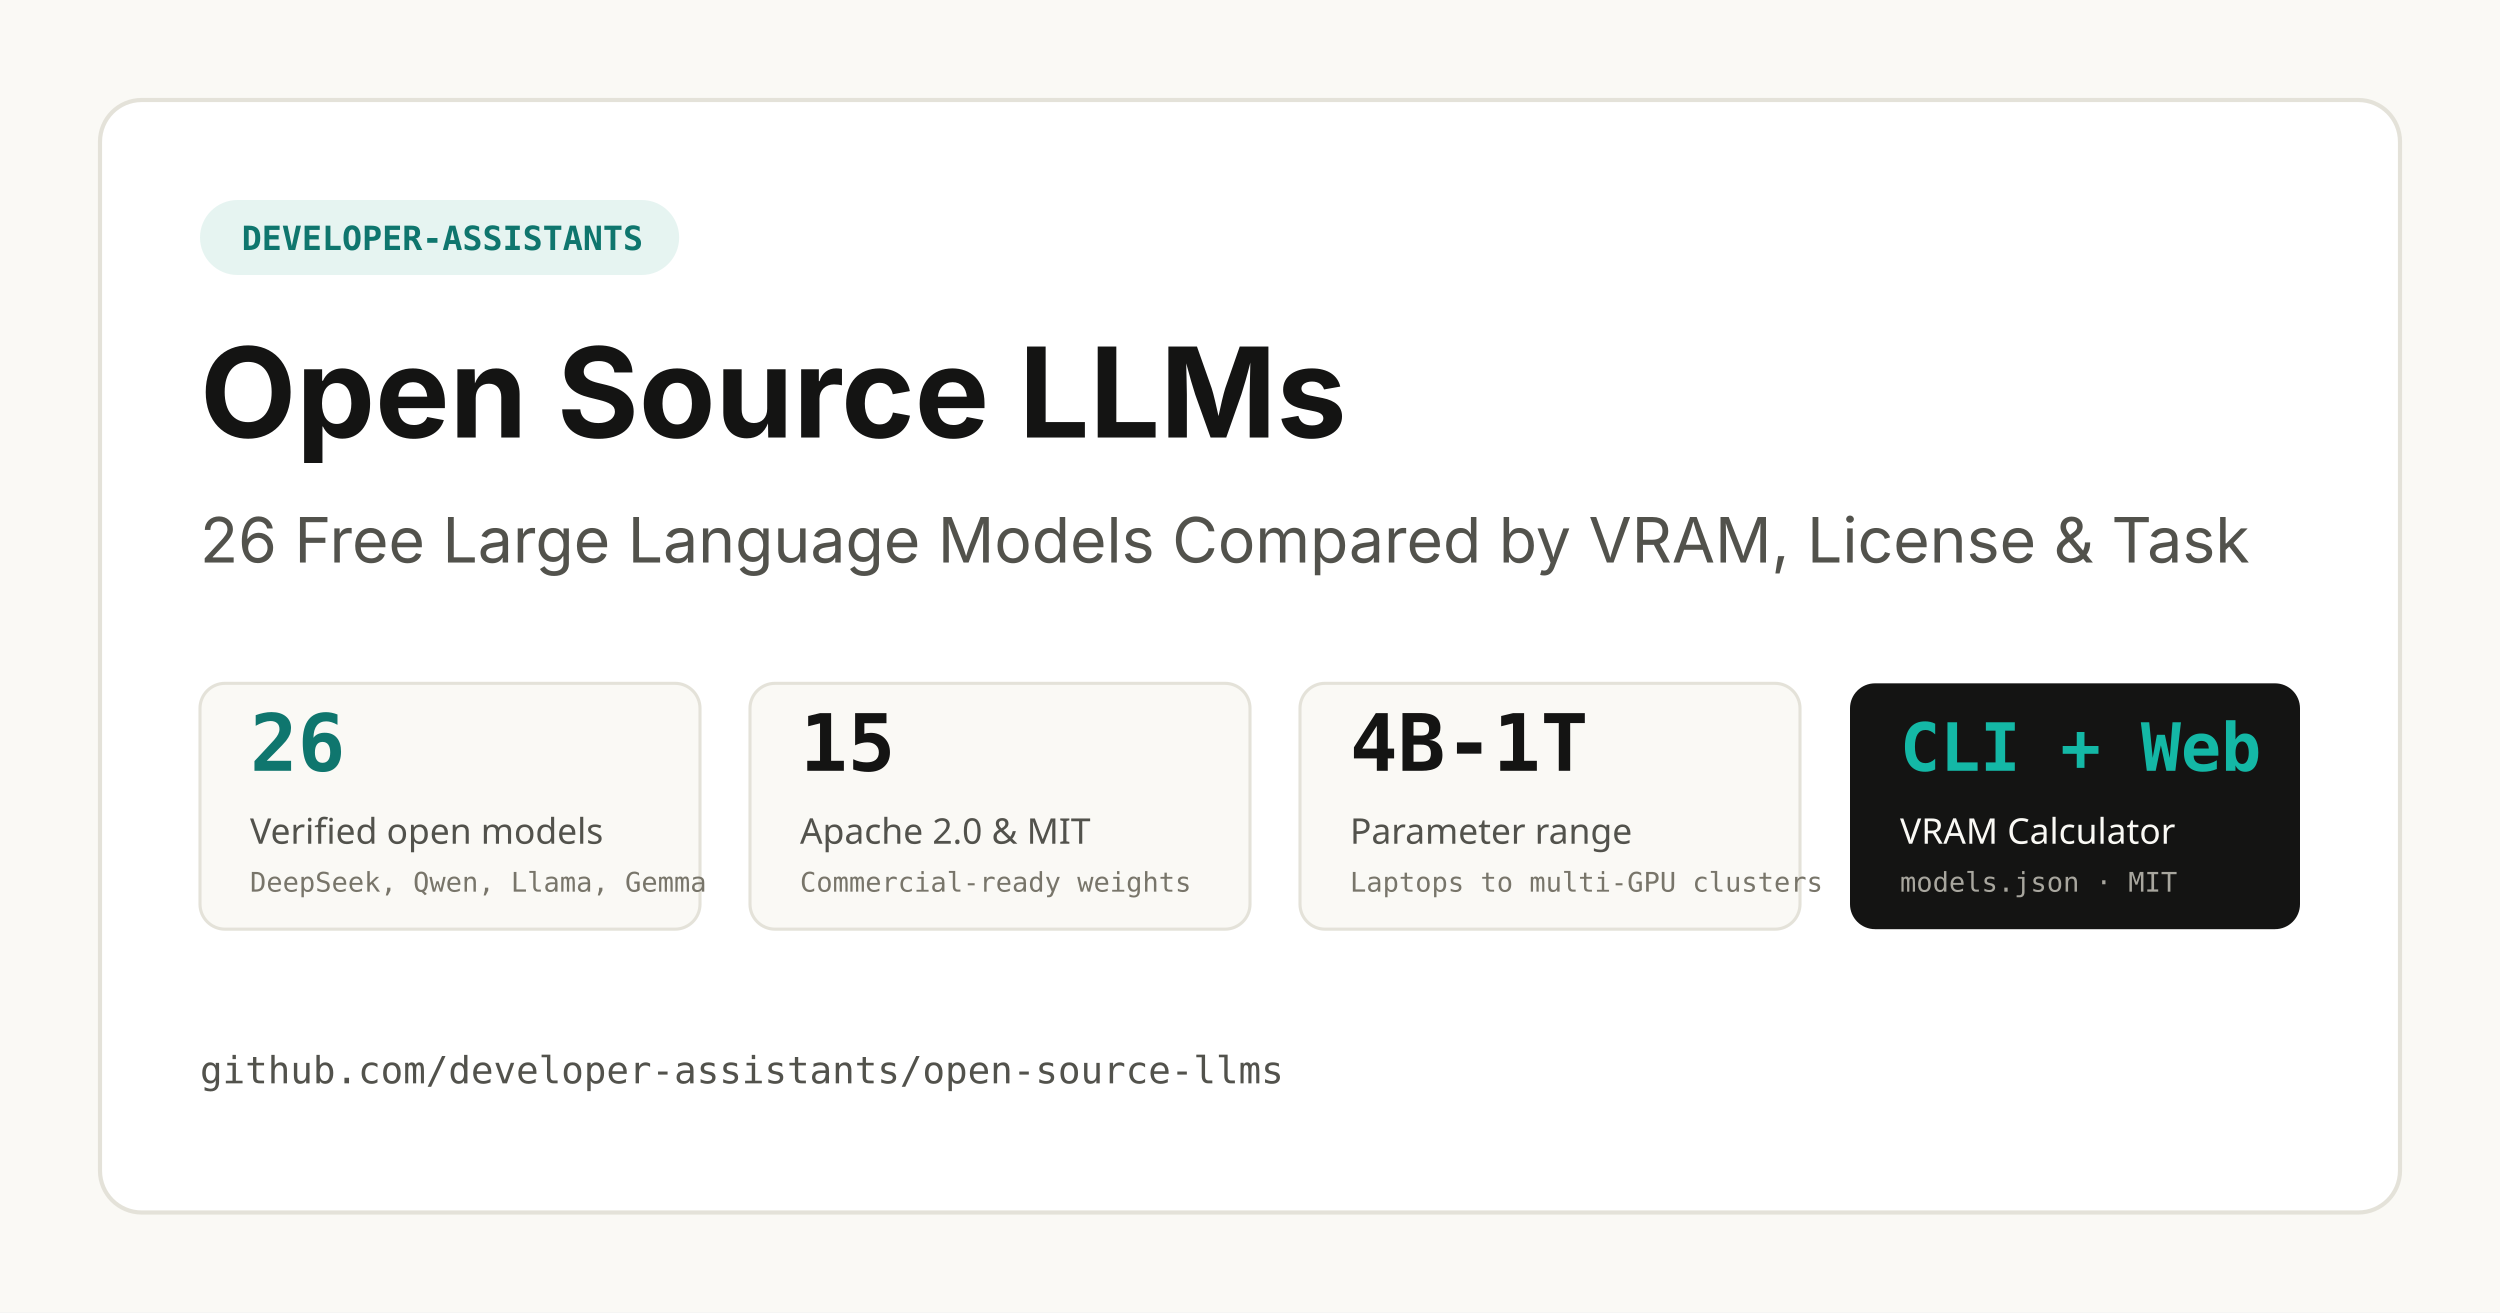
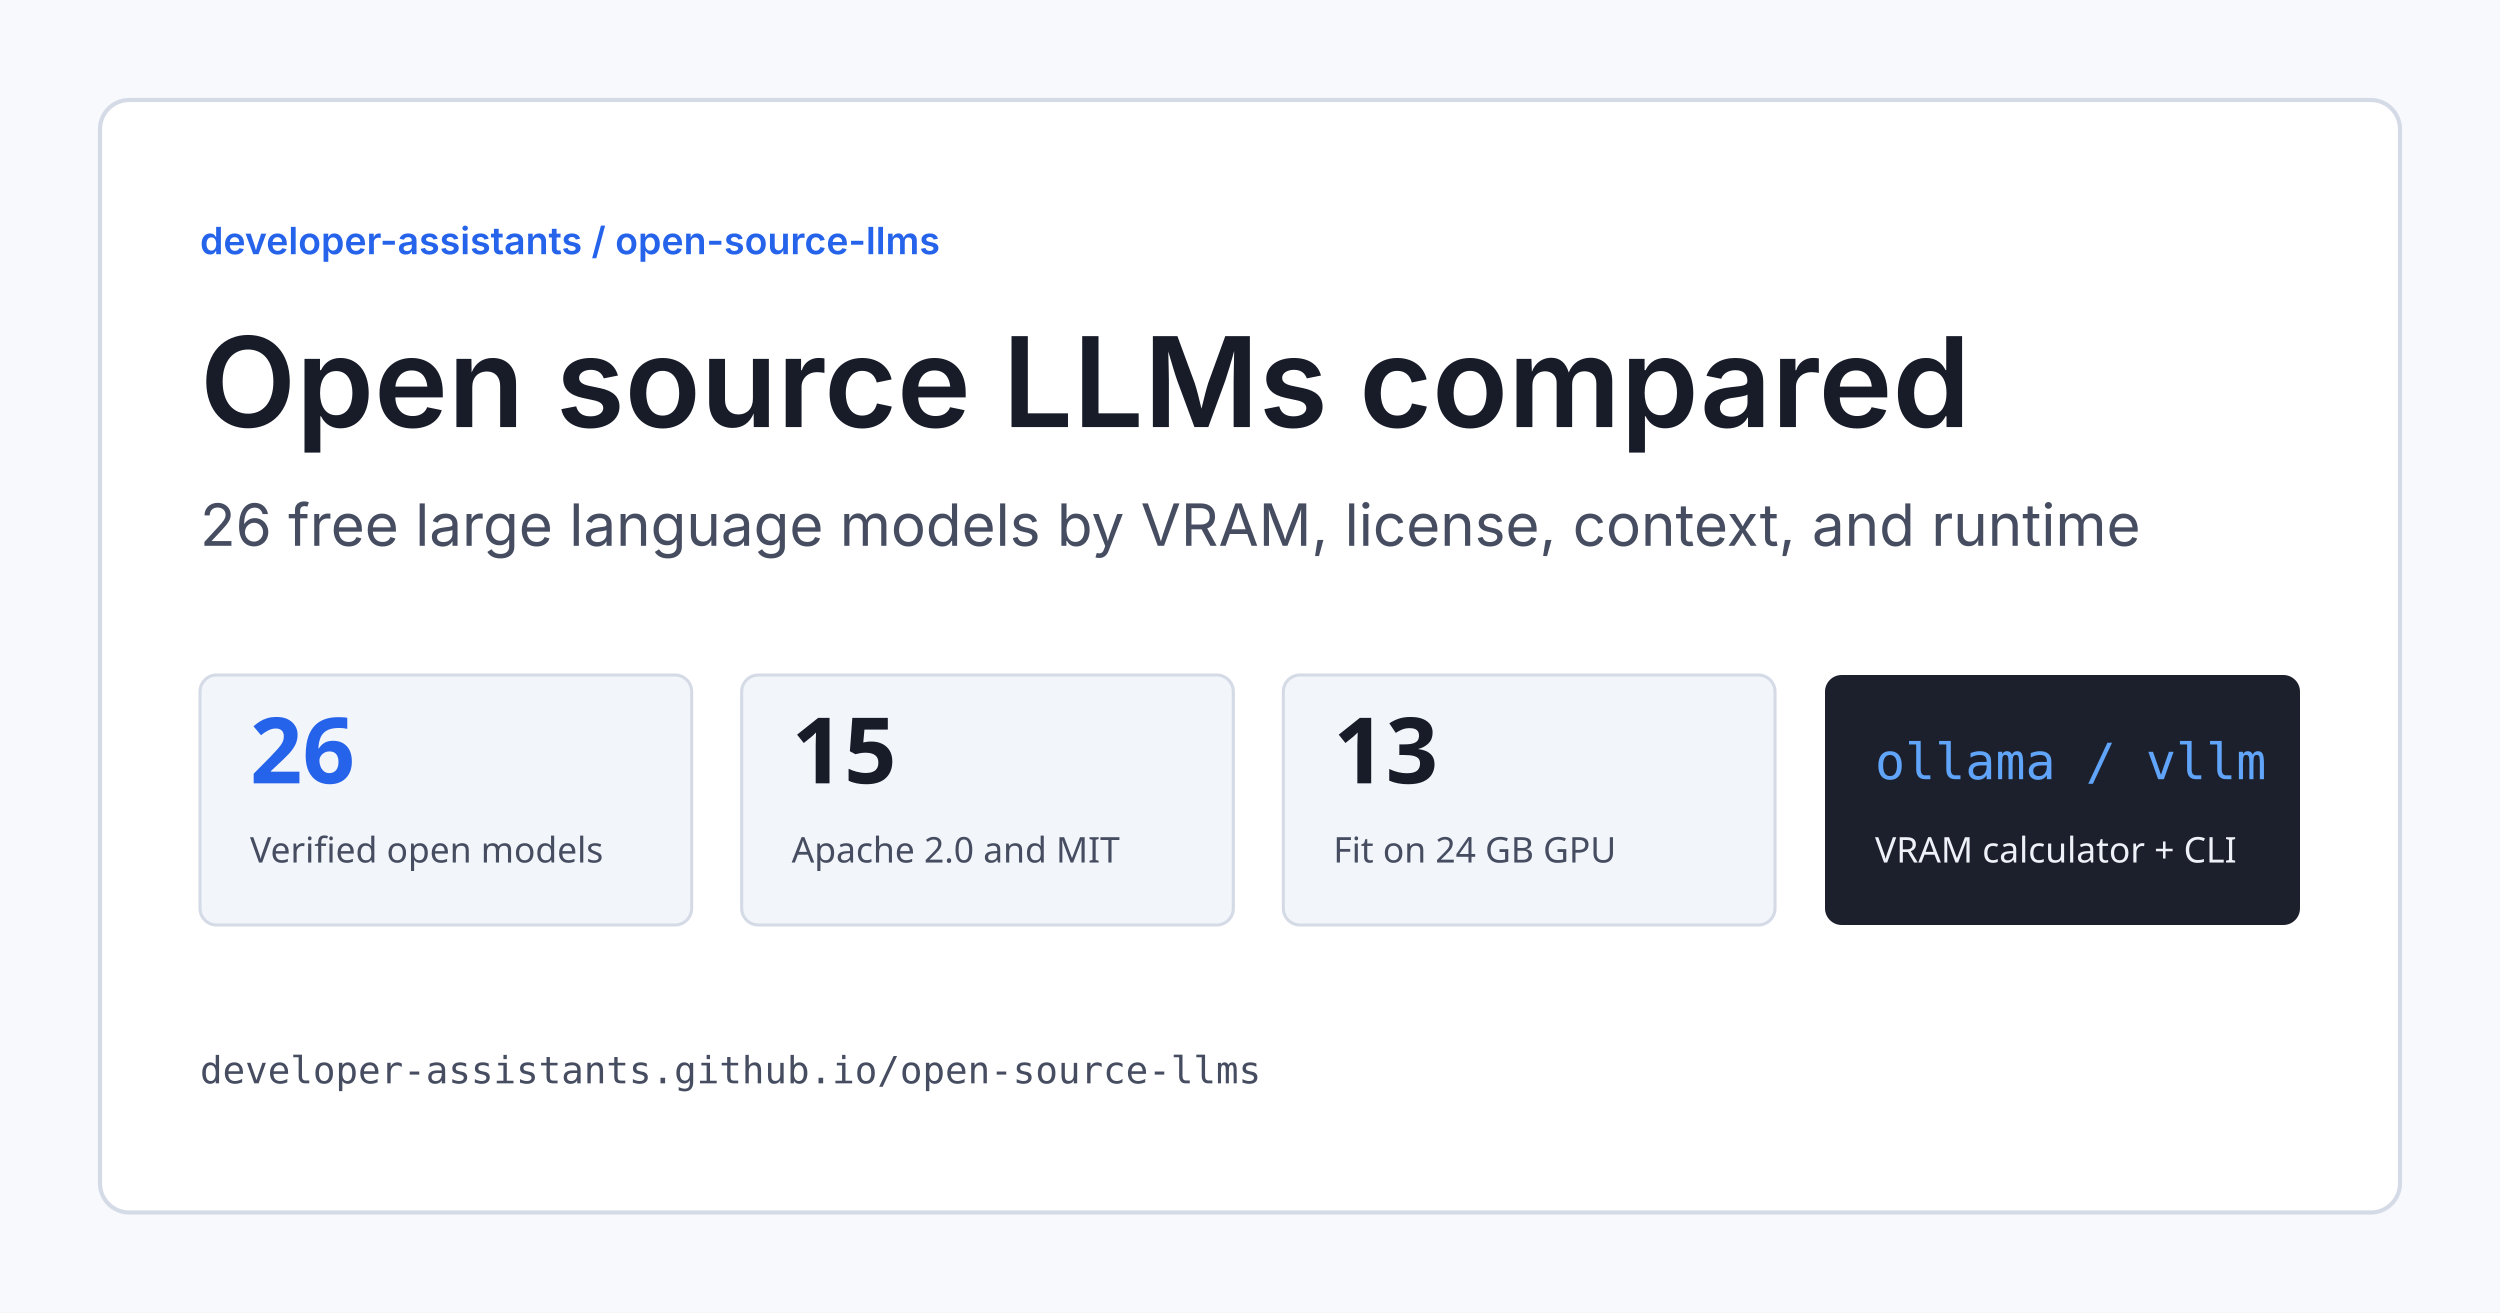
<svg xmlns="http://www.w3.org/2000/svg" viewBox="0 0 1200 630" width="1200" height="630">
-   <rect width="1200" height="630" fill="#faf9f5" />
-   <rect x="48" y="48" width="1104" height="534" rx="20" fill="#ffffff" stroke="#e4e2d9" stroke-width="2" />
-   <rect x="96" y="96" width="230" height="36" rx="18" fill="#e6f4f1" />
-   <text x="116" y="120" font-family="ui-monospace, SFMono-Regular, Menlo, monospace" font-size="16" font-weight="600" fill="#0f766e">DEVELOPER-ASSISTANTS</text>
-   <text x="96" y="210" font-family="system-ui, -apple-system, sans-serif" font-size="60" font-weight="700" fill="#141413">Open Source LLMs</text>
-   <text x="96" y="270" font-family="system-ui, -apple-system, sans-serif" font-size="30" fill="#52524c">26 Free Large Language Models Compared by VRAM, License &amp; Task</text>
-   <rect x="96" y="328" width="240" height="118" rx="12" fill="#faf9f5" stroke="#e4e2d9" stroke-width="1.5" />
-   <text x="120" y="370" font-family="ui-monospace, monospace" font-size="38" font-weight="700" fill="#0f766e">26</text>
-   <text x="120" y="405" font-family="system-ui, sans-serif" font-size="17" fill="#52524c">Verified open models</text>
-   <text x="120" y="428" font-family="ui-monospace, monospace" font-size="13" fill="#78756a">DeepSeek, Qwen, Llama, Gemma</text>
-   <rect x="360" y="328" width="240" height="118" rx="12" fill="#faf9f5" stroke="#e4e2d9" stroke-width="1.5" />
-   <text x="384" y="370" font-family="ui-monospace, monospace" font-size="38" font-weight="700" fill="#141413">15</text>
-   <text x="384" y="405" font-family="system-ui, sans-serif" font-size="17" fill="#52524c">Apache 2.0 &amp; MIT</text>
-   <text x="384" y="428" font-family="ui-monospace, monospace" font-size="13" fill="#78756a">Commercial-ready weights</text>
-   <rect x="624" y="328" width="240" height="118" rx="12" fill="#faf9f5" stroke="#e4e2d9" stroke-width="1.5" />
-   <text x="648" y="370" font-family="ui-monospace, monospace" font-size="38" font-weight="700" fill="#141413">4B-1T</text>
-   <text x="648" y="405" font-family="system-ui, sans-serif" font-size="17" fill="#52524c">Parameter range</text>
-   <text x="648" y="428" font-family="ui-monospace, monospace" font-size="13" fill="#78756a">Laptops to multi-GPU clusters</text>
-   <rect x="888" y="328" width="216" height="118" rx="12" fill="#141413" />
-   <text x="912" y="370" font-family="ui-monospace, monospace" font-size="32" font-weight="700" fill="#14b8a6">CLI + Web</text>
-   <text x="912" y="405" font-family="system-ui, sans-serif" font-size="17" fill="#faf9f5">VRAM Calculator</text>
-   <text x="912" y="428" font-family="ui-monospace, monospace" font-size="13" fill="#a8a69e">models.json · MIT</text>
-   <text x="96" y="520" font-family="ui-monospace, SFMono-Regular, Menlo, monospace" font-size="18" fill="#52524c">github.com/developer-assistants/open-source-llms</text>
+   <rect width="1200" height="630" fill="#f7f9fc" />
+   <rect x="48" y="48" width="1104" height="534" rx="14" fill="#ffffff" stroke="#d5dbe6" stroke-width="2" />
+   <text x="96" y="122" font-family="system-ui, -apple-system, sans-serif" font-size="18" font-weight="600" fill="#2563eb">developer-assistants / open-source-llms</text>
+   <text x="96" y="205" font-family="system-ui, -apple-system, sans-serif" font-size="60" font-weight="600" fill="#181c29">Open source LLMs compared</text>
+   <text x="96" y="262" font-family="system-ui, -apple-system, sans-serif" font-size="28" fill="#464d61">26 free large language models by VRAM, license, context, and runtime</text>
+   <rect x="96" y="324" width="236" height="120" rx="8" fill="#f2f5fa" stroke="#d5dbe6" stroke-width="1.5" />
+   <text x="120" y="376" font-family="system-ui, sans-serif" font-size="44" font-weight="600" fill="#2563eb">26</text>
+   <text x="120" y="414" font-family="system-ui, sans-serif" font-size="17" fill="#464d61">Verified open models</text>
+   <rect x="356" y="324" width="236" height="120" rx="8" fill="#f2f5fa" stroke="#d5dbe6" stroke-width="1.5" />
+   <text x="380" y="376" font-family="system-ui, sans-serif" font-size="44" font-weight="600" fill="#181c29">15</text>
+   <text x="380" y="414" font-family="system-ui, sans-serif" font-size="17" fill="#464d61">Apache 2.0 and MIT</text>
+   <rect x="616" y="324" width="236" height="120" rx="8" fill="#f2f5fa" stroke="#d5dbe6" stroke-width="1.5" />
+   <text x="640" y="376" font-family="system-ui, sans-serif" font-size="44" font-weight="600" fill="#181c29">13</text>
+   <text x="640" y="414" font-family="system-ui, sans-serif" font-size="17" fill="#464d61">Fit on 24 GB GPU</text>
+   <rect x="876" y="324" width="228" height="120" rx="8" fill="#1c202c" />
+   <text x="900" y="374" font-family="ui-monospace, Menlo, monospace" font-size="24" font-weight="500" fill="#60a5fa">ollama / vllm</text>
+   <text x="900" y="414" font-family="system-ui, sans-serif" font-size="17" fill="#eef1f7">VRAM calculator + CLI</text>
+   <text x="96" y="520" font-family="ui-monospace, SFMono-Regular, Menlo, monospace" font-size="18" fill="#464d61">developer-assistants.github.io/open-source-llms</text>
</svg>
